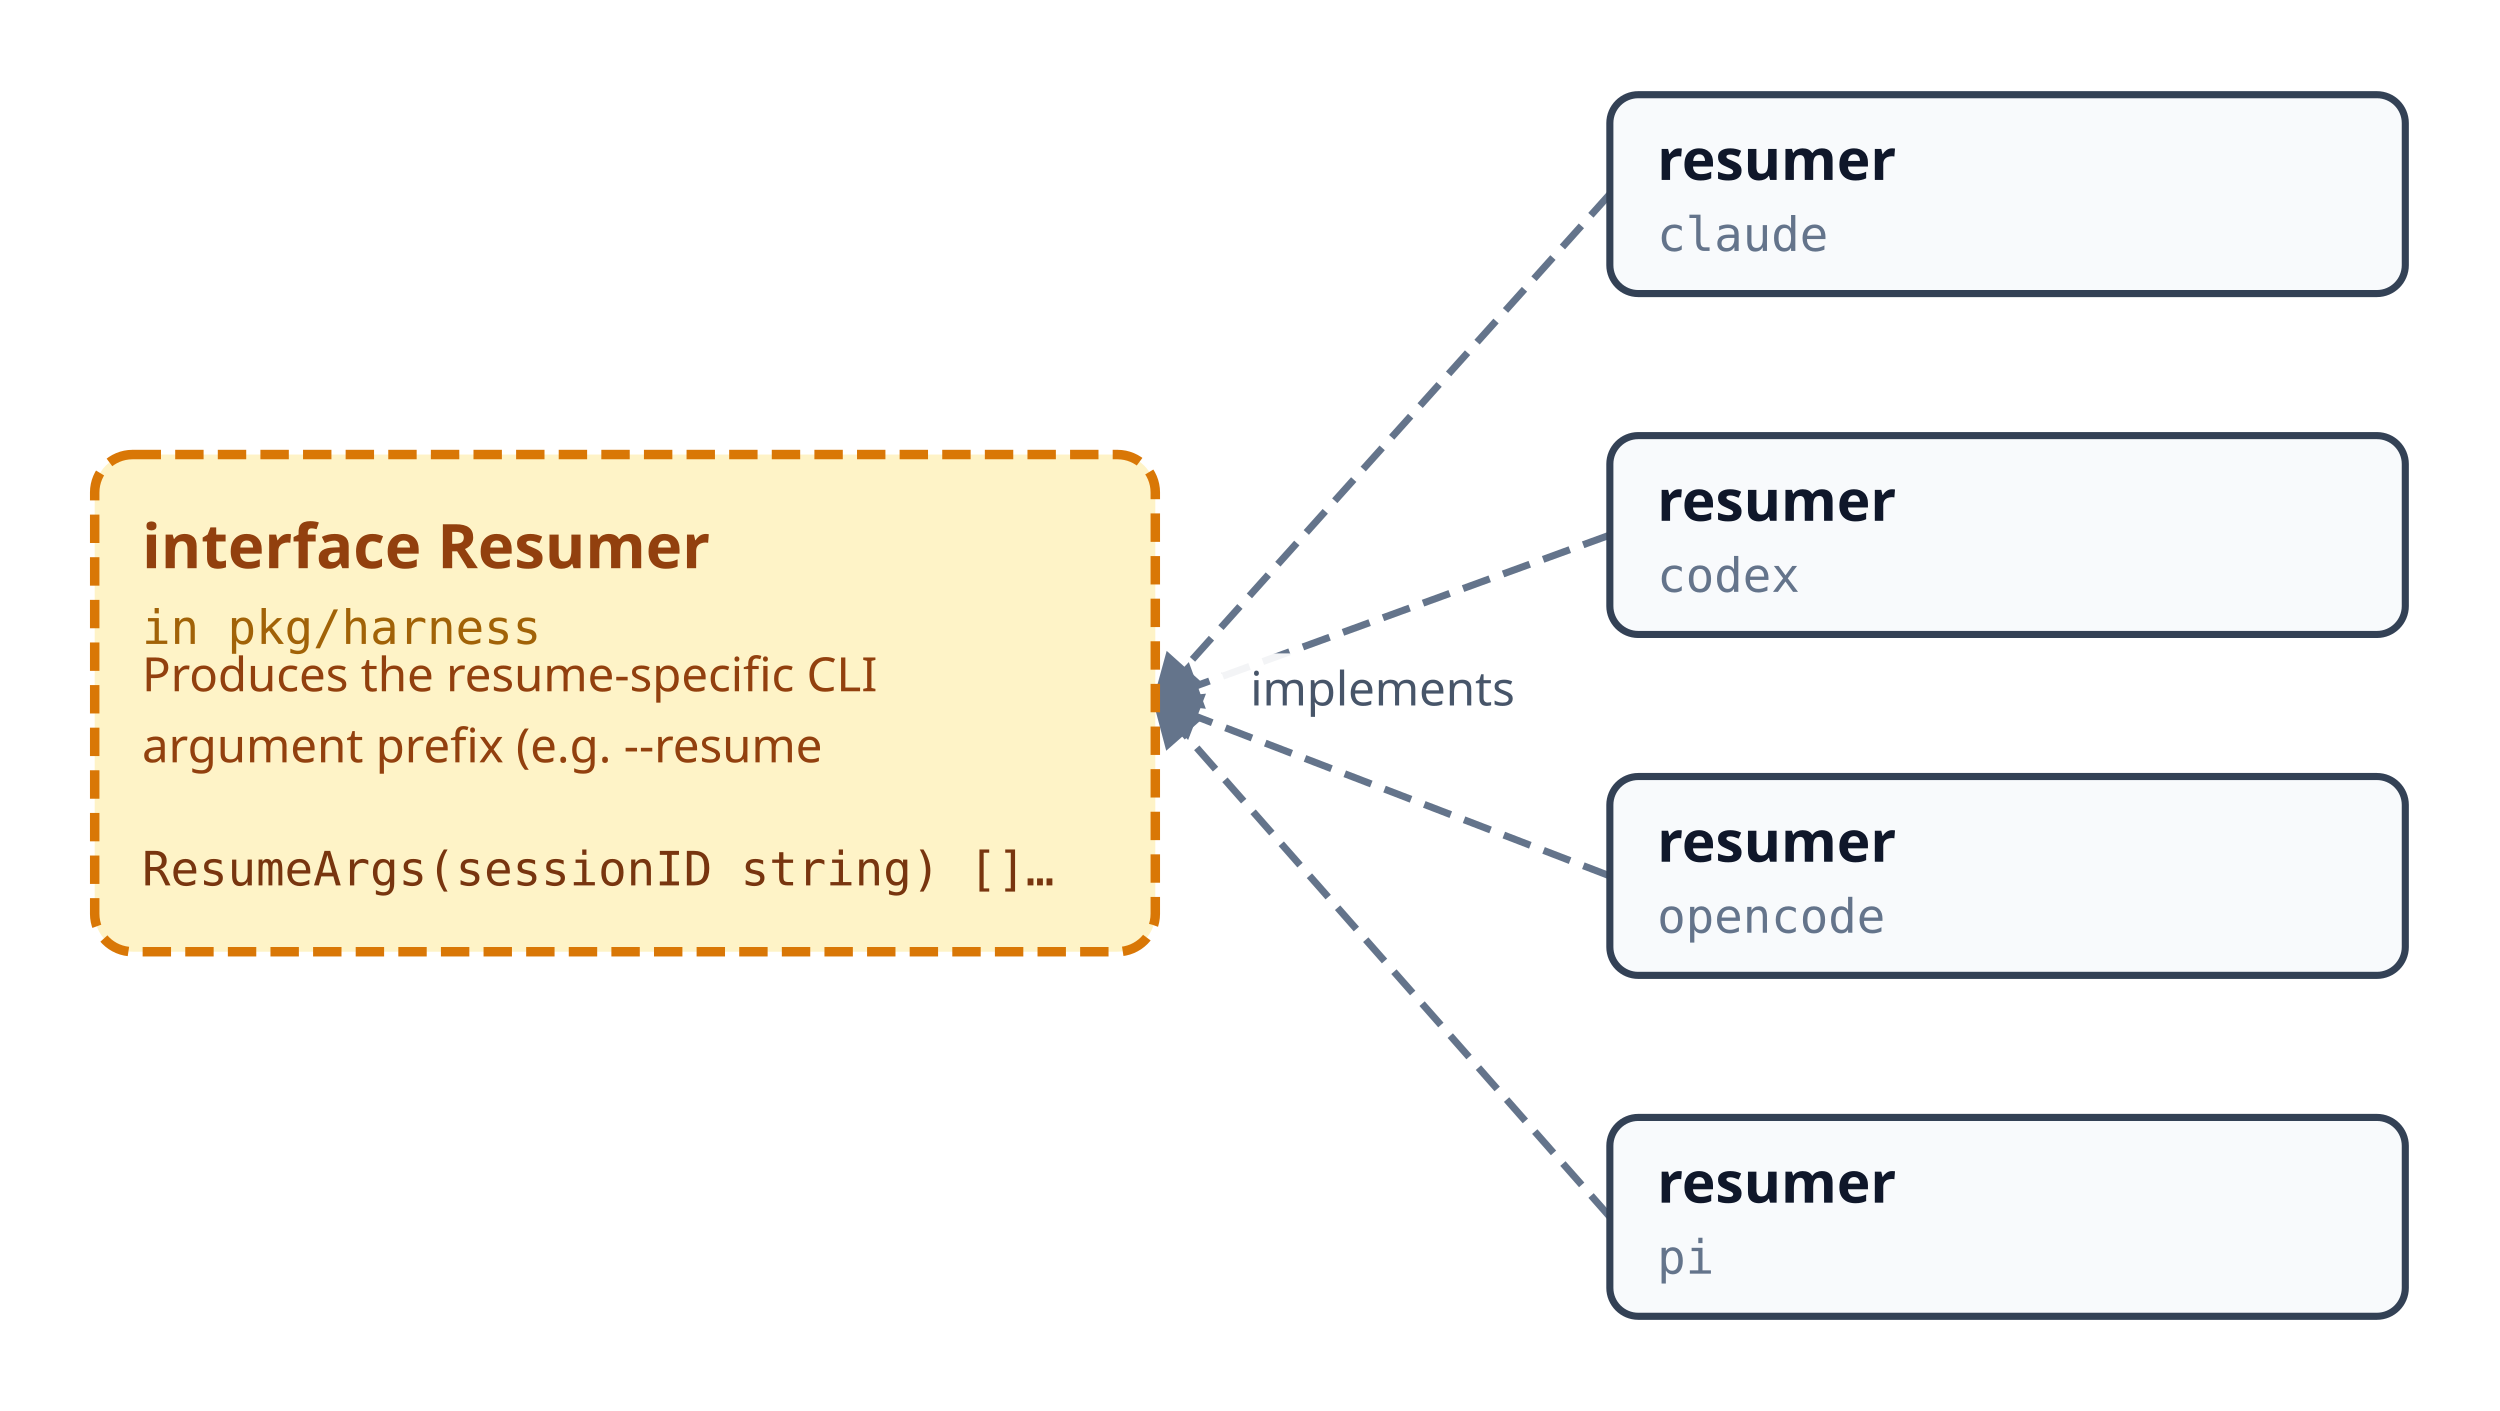
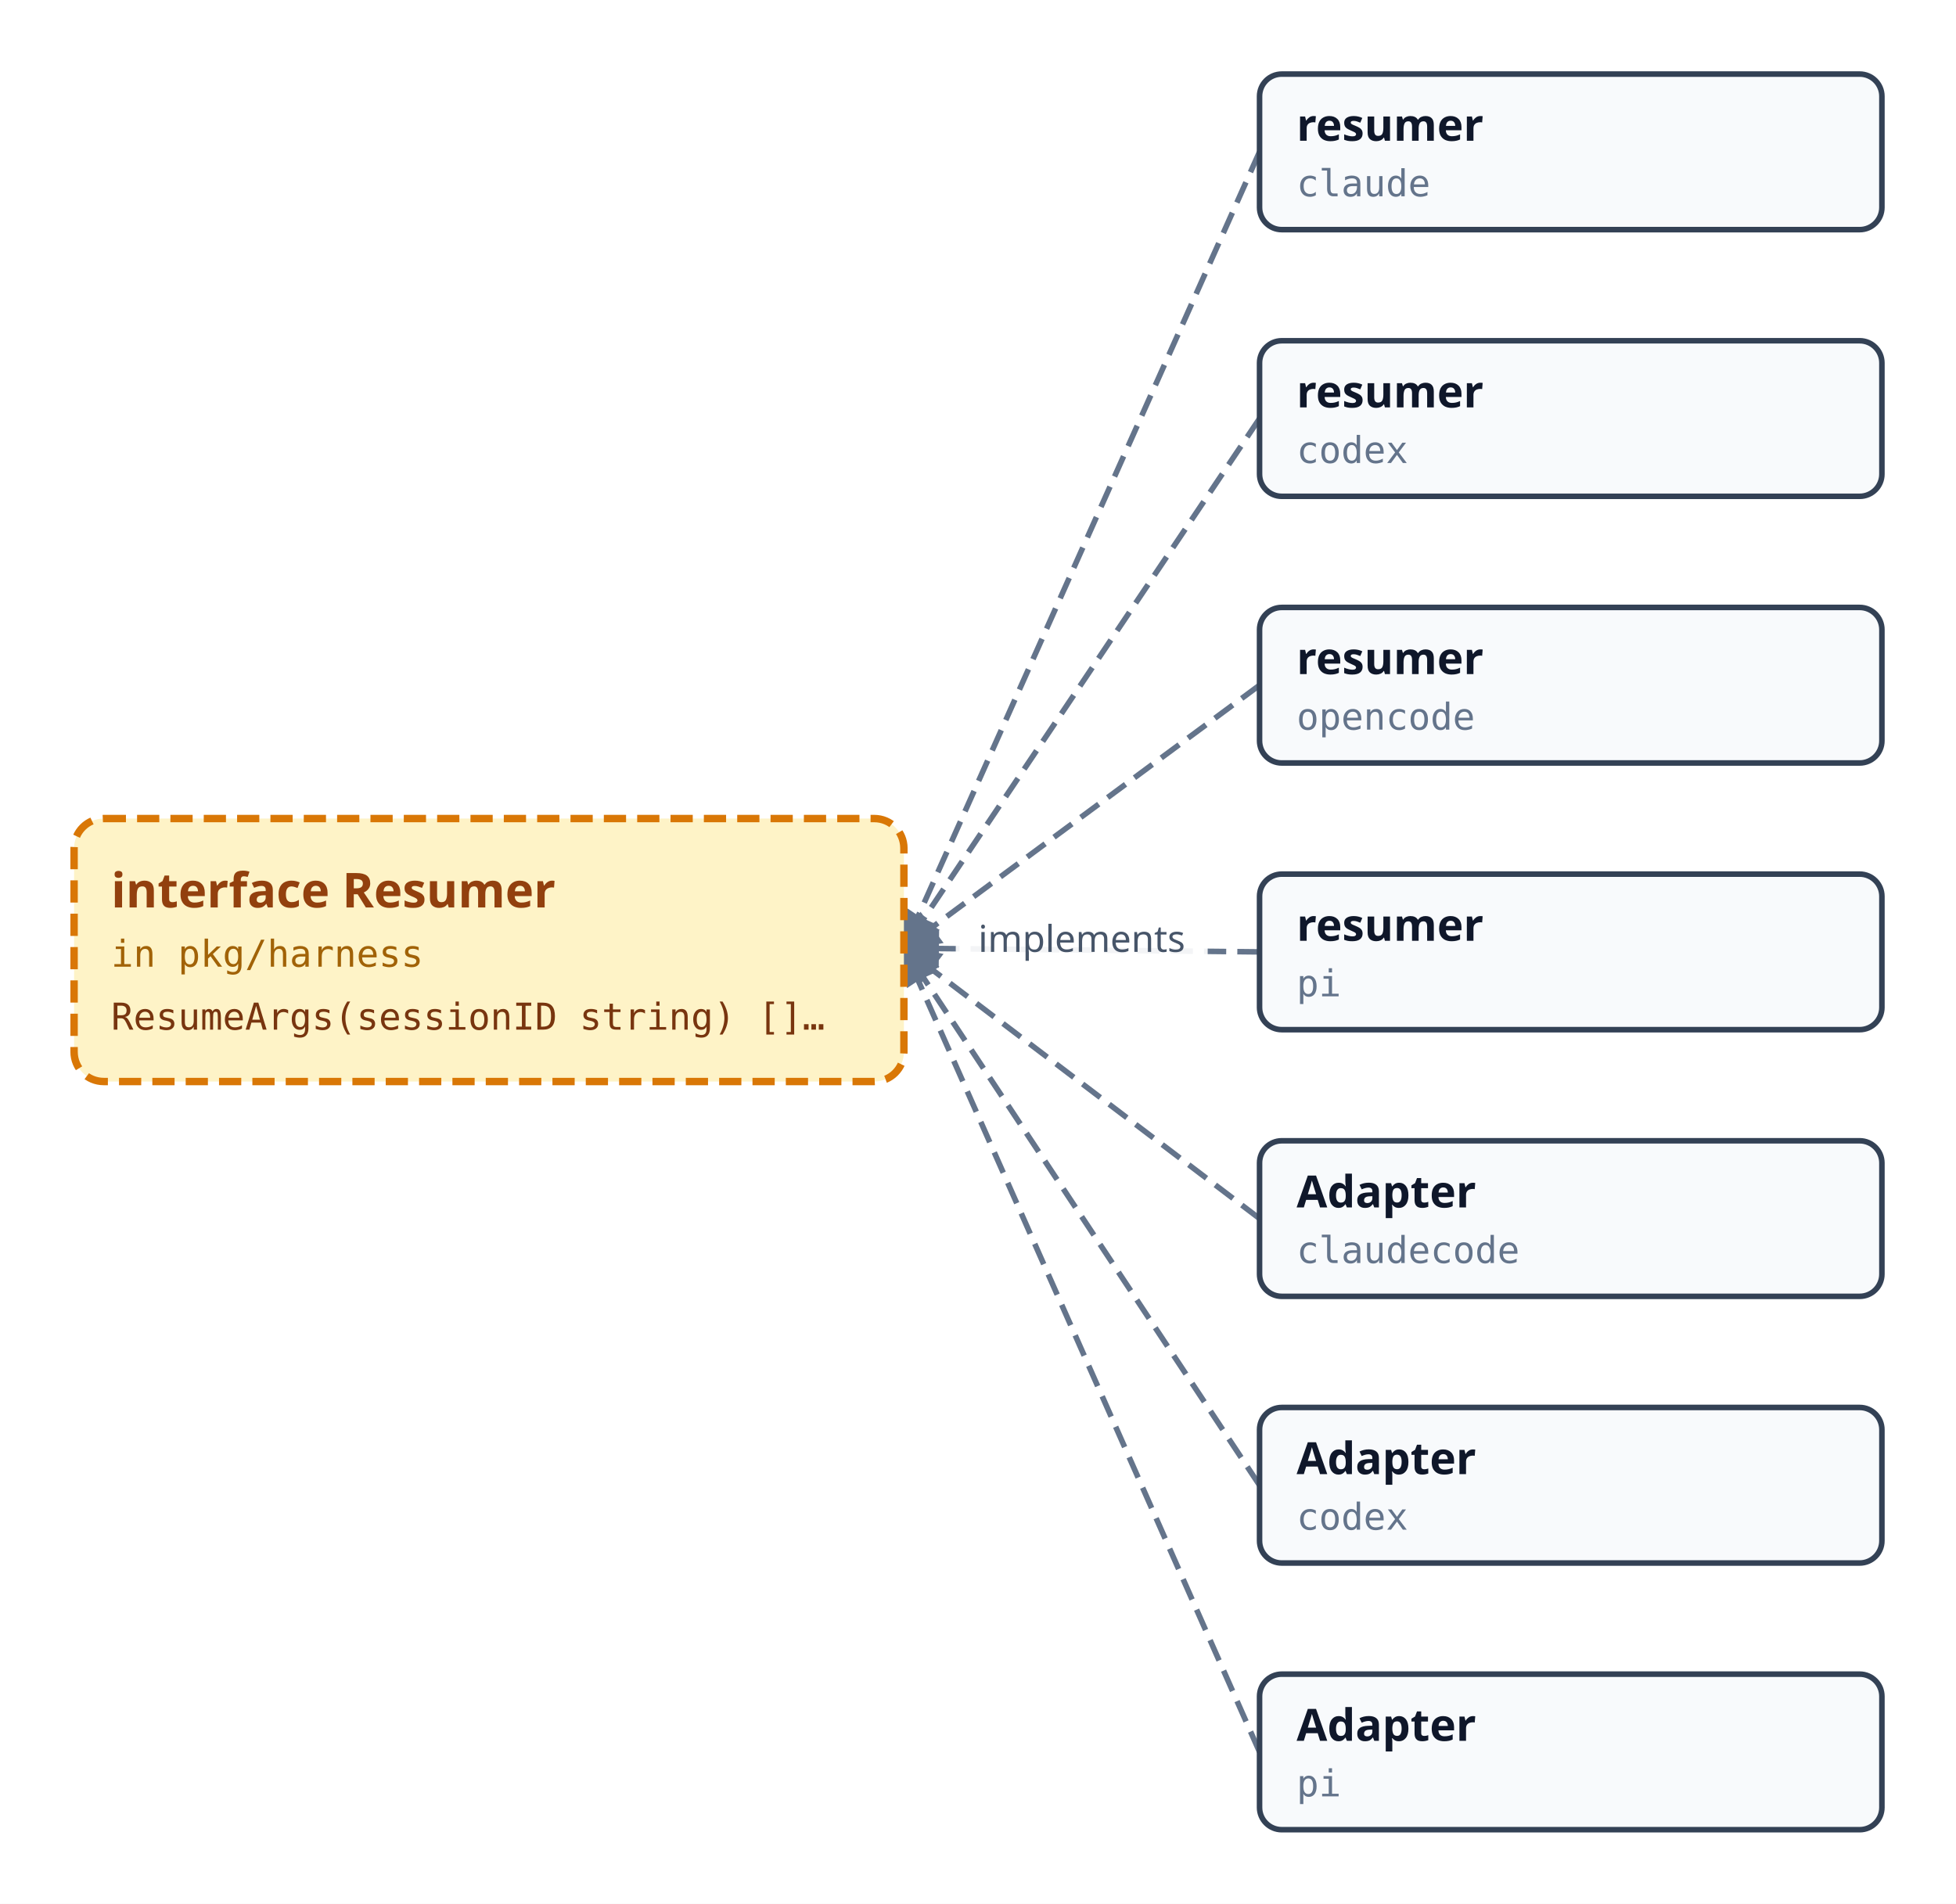
- <svg xmlns="http://www.w3.org/2000/svg" width="528" height="298" viewBox="0 0 528 298" font-family="ui-sans-serif, system-ui, sans-serif">
+ <svg xmlns="http://www.w3.org/2000/svg" width="528" height="514" viewBox="0 0 528 514" font-family="ui-sans-serif, system-ui, sans-serif">
  <defs>
    <marker id="arrow" viewBox="0 0 10 10" refX="9" refY="5" markerWidth="7" markerHeight="7" orient="auto-start-reverse">
      <path d="M0,0 L10,5 L0,10 z" fill="#64748b" />
    </marker>
  </defs>
  <rect width="100%" height="100%" fill="#ffffff" />
-   <line x1="340" y1="41" x2="244" y2="148" stroke="#64748b" stroke-width="1.5" stroke-dasharray="6 3" marker-end="url(#arrow)" />
+   <line x1="340" y1="41" x2="244" y2="256" stroke="#64748b" stroke-width="1.5" stroke-dasharray="6 3" marker-end="url(#arrow)" />
  <g transform="translate(340,20)">
    <rect width="168" height="42" rx="6" fill="#f8fafc" stroke="#334155" stroke-width="1.5" />
    <text x="10" y="18" font-size="12" font-weight="700" fill="#0f172a">resumer</text>
    <text x="10" y="33" font-size="10" font-family="ui-monospace, monospace" fill="#64748b">claude</text>
  </g>
-   <line x1="340" y1="113" x2="244" y2="148" stroke="#64748b" stroke-width="1.5" stroke-dasharray="6 3" marker-end="url(#arrow)" />
+   <line x1="340" y1="113" x2="244" y2="256" stroke="#64748b" stroke-width="1.5" stroke-dasharray="6 3" marker-end="url(#arrow)" />
  <g transform="translate(340,92)">
    <rect width="168" height="42" rx="6" fill="#f8fafc" stroke="#334155" stroke-width="1.5" />
    <text x="10" y="18" font-size="12" font-weight="700" fill="#0f172a">resumer</text>
    <text x="10" y="33" font-size="10" font-family="ui-monospace, monospace" fill="#64748b">codex</text>
  </g>
-   <line x1="340" y1="185" x2="244" y2="148" stroke="#64748b" stroke-width="1.5" stroke-dasharray="6 3" marker-end="url(#arrow)" />
+   <line x1="340" y1="185" x2="244" y2="256" stroke="#64748b" stroke-width="1.5" stroke-dasharray="6 3" marker-end="url(#arrow)" />
  <g transform="translate(340,164)">
    <rect width="168" height="42" rx="6" fill="#f8fafc" stroke="#334155" stroke-width="1.5" />
    <text x="10" y="18" font-size="12" font-weight="700" fill="#0f172a">resumer</text>
    <text x="10" y="33" font-size="10" font-family="ui-monospace, monospace" fill="#64748b">opencode</text>
  </g>
-   <line x1="340" y1="257" x2="244" y2="148" stroke="#64748b" stroke-width="1.5" stroke-dasharray="6 3" marker-end="url(#arrow)" />
+   <line x1="340" y1="257" x2="244" y2="256" stroke="#64748b" stroke-width="1.5" stroke-dasharray="6 3" marker-end="url(#arrow)" />
  <g transform="translate(340,236)">
    <rect width="168" height="42" rx="6" fill="#f8fafc" stroke="#334155" stroke-width="1.5" />
    <text x="10" y="18" font-size="12" font-weight="700" fill="#0f172a">resumer</text>
    <text x="10" y="33" font-size="10" font-family="ui-monospace, monospace" fill="#64748b">pi</text>
  </g>
-   <rect x="258" y="138" width="68" height="15" rx="3" fill="#ffffff" opacity="0.92" />
-   <text x="292" y="149" font-size="10" fill="#475569" text-anchor="middle">implements</text>
-   <g transform="translate(20,96)">
-     <rect width="224" height="105" rx="8" fill="#fef3c7" stroke="#d97706" stroke-width="2" stroke-dasharray="6 3" />
+   <line x1="340" y1="329" x2="244" y2="256" stroke="#64748b" stroke-width="1.5" stroke-dasharray="6 3" marker-end="url(#arrow)" />
+   <g transform="translate(340,308)">
+     <rect width="168" height="42" rx="6" fill="#f8fafc" stroke="#334155" stroke-width="1.5" />
+     <text x="10" y="18" font-size="12" font-weight="700" fill="#0f172a">Adapter</text>
+     <text x="10" y="33" font-size="10" font-family="ui-monospace, monospace" fill="#64748b">claudecode</text>
+   </g>
+   <line x1="340" y1="401" x2="244" y2="256" stroke="#64748b" stroke-width="1.5" stroke-dasharray="6 3" marker-end="url(#arrow)" />
+   <g transform="translate(340,380)">
+     <rect width="168" height="42" rx="6" fill="#f8fafc" stroke="#334155" stroke-width="1.5" />
+     <text x="10" y="18" font-size="12" font-weight="700" fill="#0f172a">Adapter</text>
+     <text x="10" y="33" font-size="10" font-family="ui-monospace, monospace" fill="#64748b">codex</text>
+   </g>
+   <line x1="340" y1="473" x2="244" y2="256" stroke="#64748b" stroke-width="1.5" stroke-dasharray="6 3" marker-end="url(#arrow)" />
+   <g transform="translate(340,452)">
+     <rect width="168" height="42" rx="6" fill="#f8fafc" stroke="#334155" stroke-width="1.5" />
+     <text x="10" y="18" font-size="12" font-weight="700" fill="#0f172a">Adapter</text>
+     <text x="10" y="33" font-size="10" font-family="ui-monospace, monospace" fill="#64748b">pi</text>
+   </g>
+   <rect x="258" y="246" width="68" height="15" rx="3" fill="#ffffff" opacity="0.92" />
+   <text x="292" y="257" font-size="10" fill="#475569" text-anchor="middle">implements</text>
+   <g transform="translate(20,221)">
+     <rect width="224" height="71" rx="8" fill="#fef3c7" stroke="#d97706" stroke-width="2" stroke-dasharray="6 3" />
    <text x="10" y="24" font-size="13" font-weight="700" fill="#92400e">interface Resumer</text>
    <text x="10" y="40" font-size="10" font-family="ui-monospace, monospace" fill="#a16207">in pkg/harness</text>
-     <text x="10" y="50" font-size="10" fill="#92400e">Produces the resume-specific CLI</text>
-     <text x="10" y="65" font-size="10" fill="#92400e">argument prefix (e.g. --resume</text>
-     <text x="10" y="91" font-size="10" font-family="ui-monospace, monospace" fill="#78350f">ResumeArgs(sessionID string) []…</text>
+     <text x="10" y="57" font-size="10" font-family="ui-monospace, monospace" fill="#78350f">ResumeArgs(sessionID string) []…</text>
  </g>
</svg>
